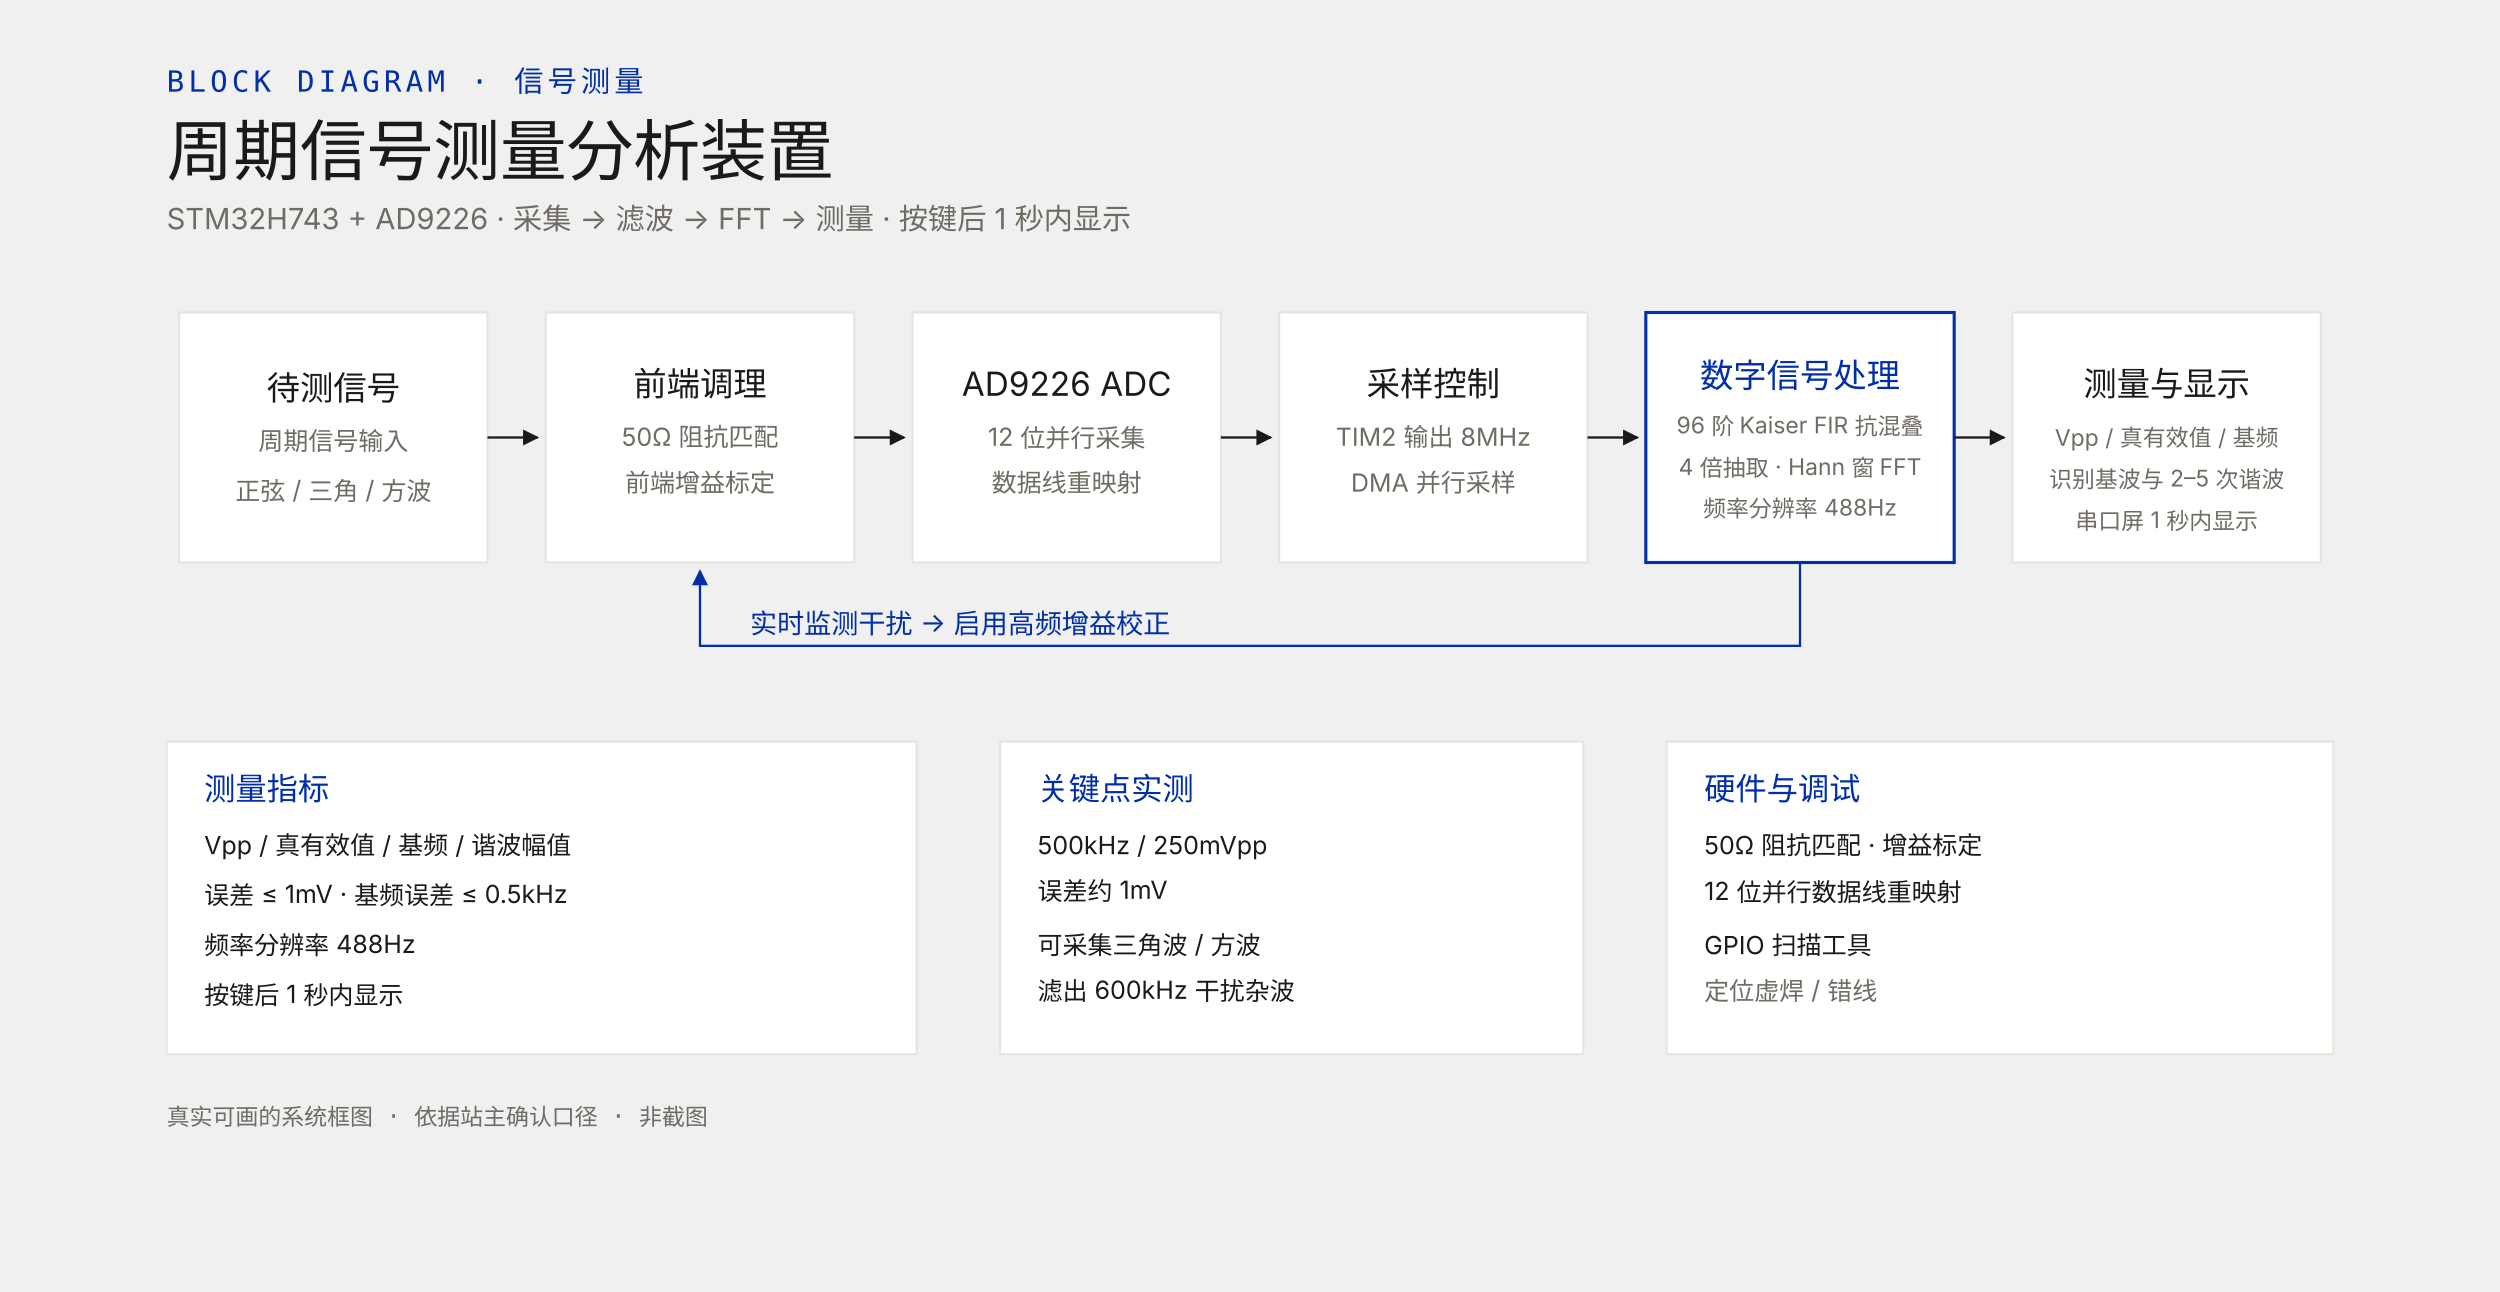
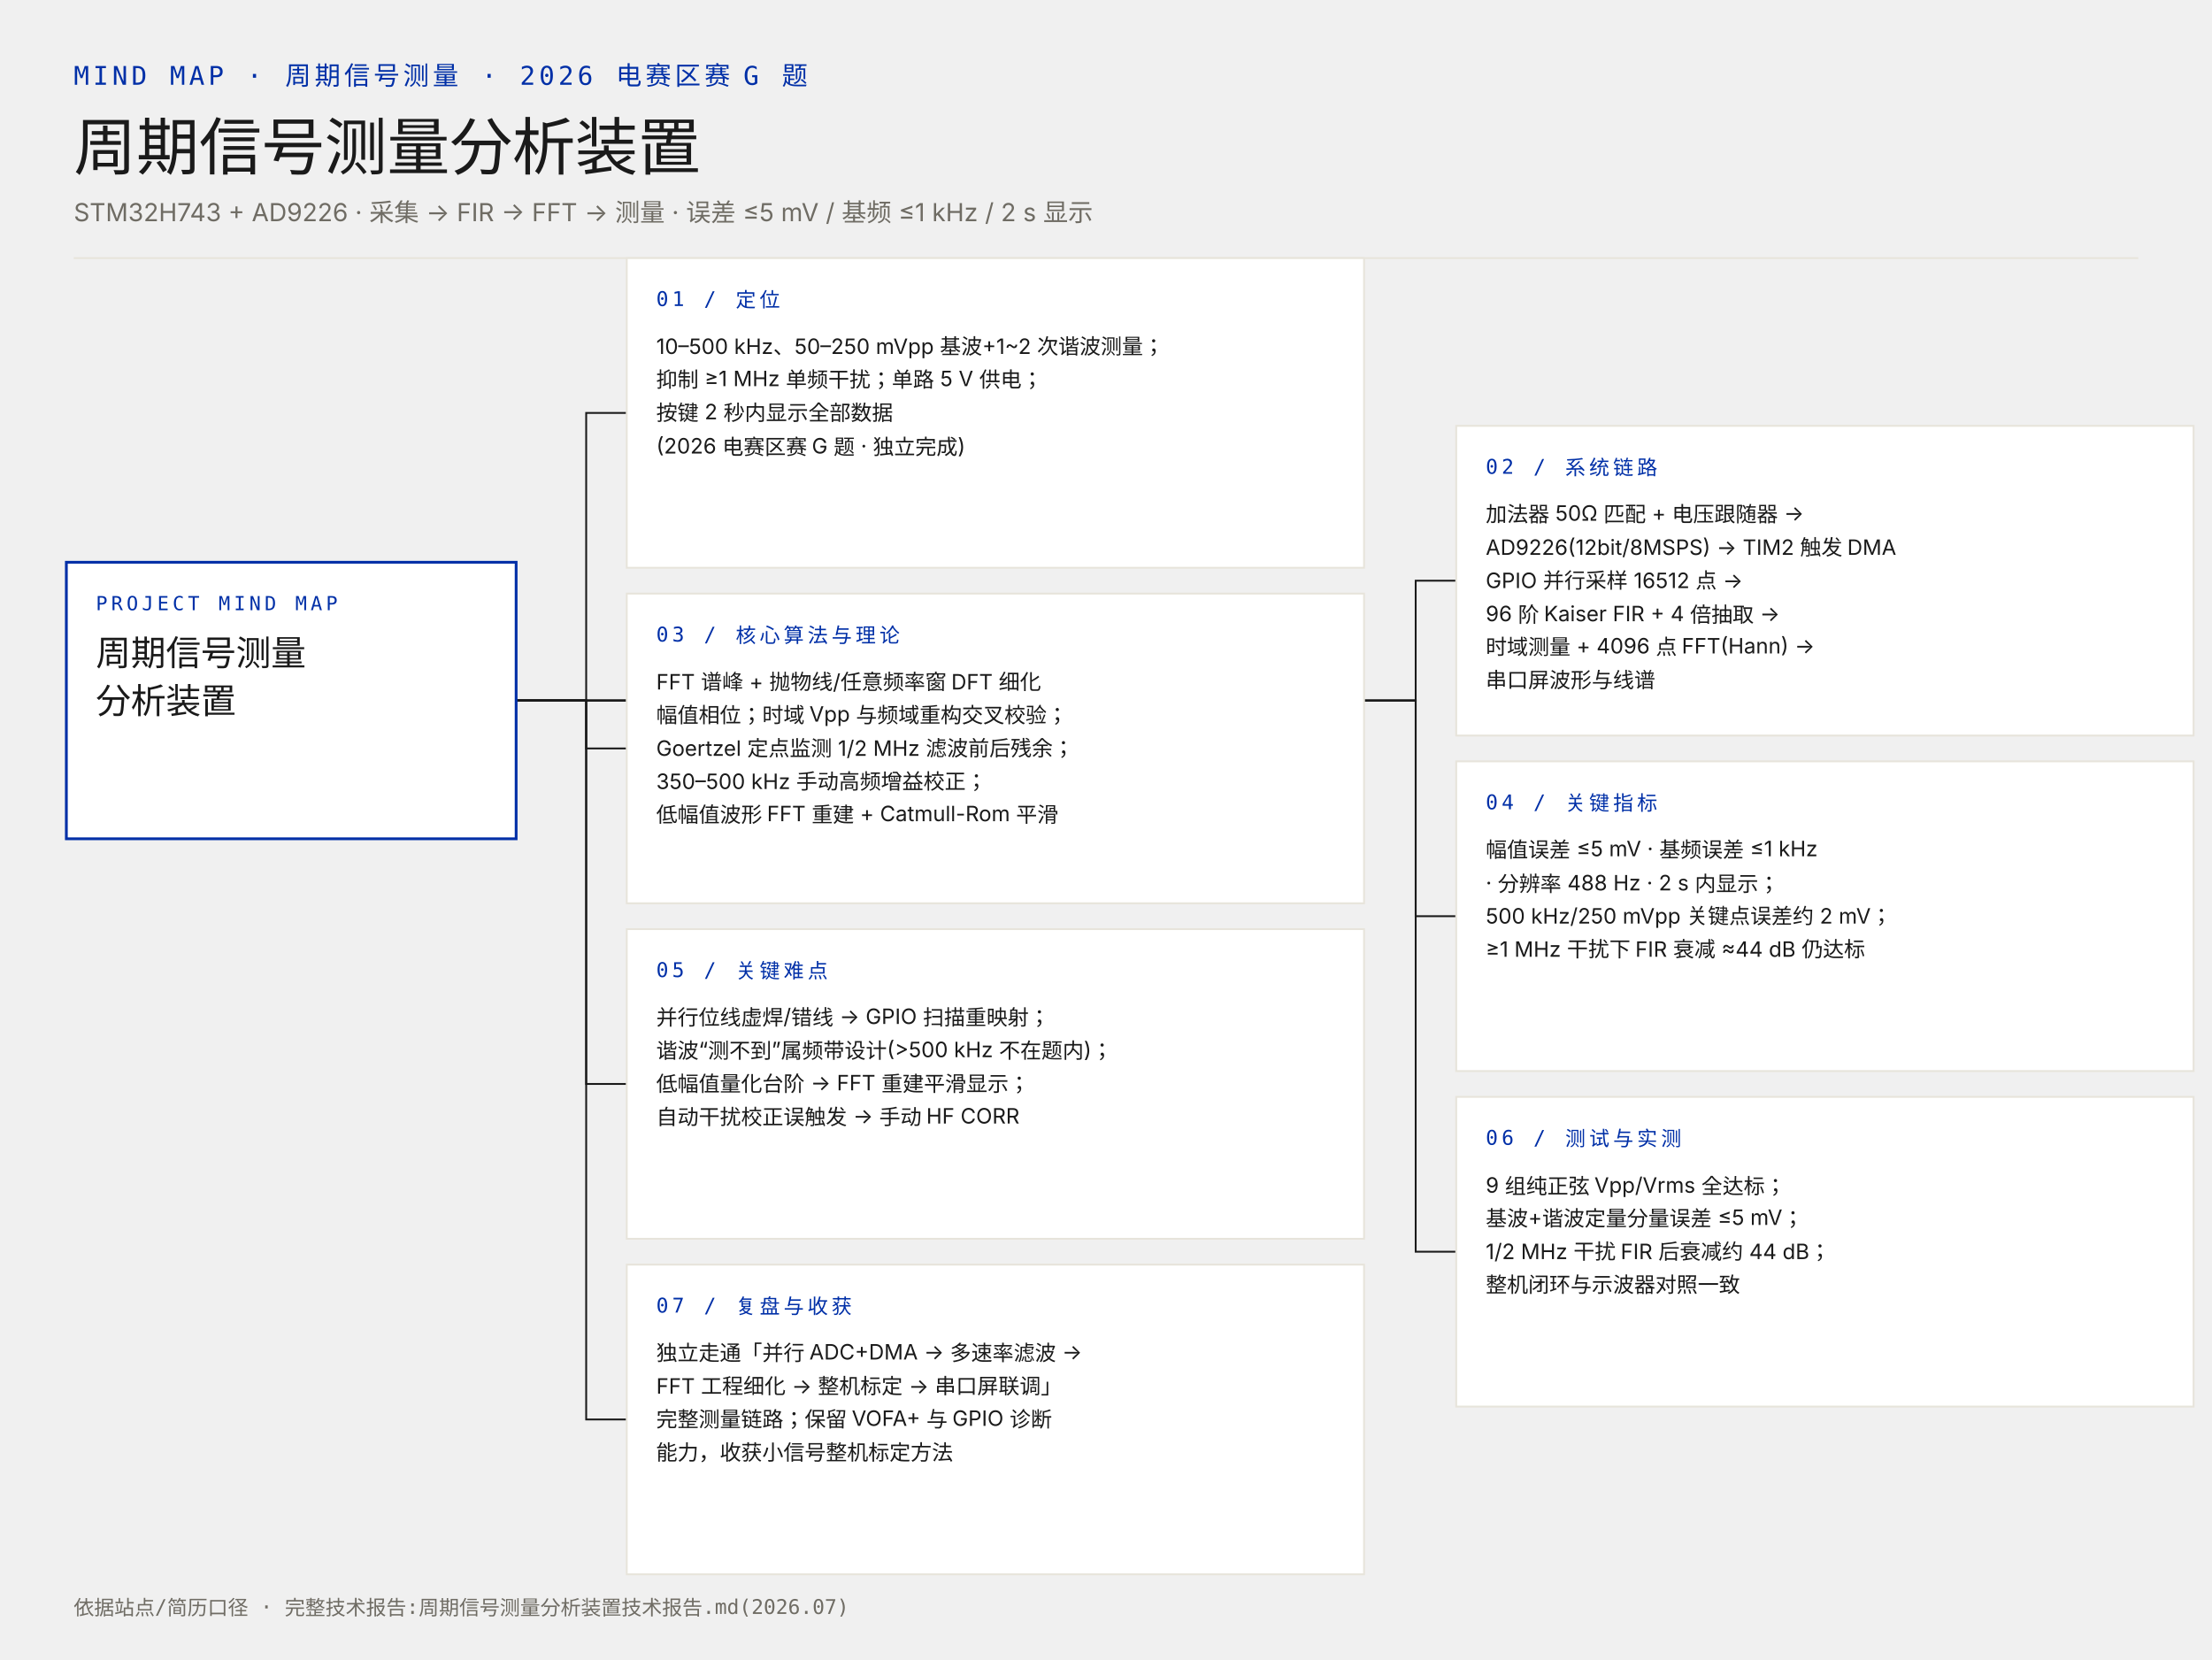
- <svg xmlns="http://www.w3.org/2000/svg" viewBox="0 0 1200 620" role="img" aria-labelledby="smd-title smd-desc" font-family="-apple-system,&quot;PingFang SC&quot;,&quot;Microsoft YaHei&quot;,sans-serif">
-   <defs>
-     <marker id="smdArr" viewBox="0 0 10 10" refX="9" refY="5" markerWidth="7" markerHeight="7" orient="auto-start-reverse">
-       <path d="M0,0 L10,5 L0,10 z" fill="#1A1A1A" />
-     </marker>
-     <marker id="smdArrAcc" viewBox="0 0 10 10" refX="9" refY="5" markerWidth="7" markerHeight="7" orient="auto-start-reverse">
-       <path d="M0,0 L10,5 L0,10 z" fill="#002FA7" />
-     </marker>
-   </defs>
+ <svg xmlns="http://www.w3.org/2000/svg" viewBox="0 0 1200 900" role="img" aria-labelledby="signal-measurement-device-title signal-measurement-device-desc" font-family="-apple-system,&quot;PingFang SC&quot;,&quot;Microsoft YaHei&quot;,sans-serif">
  <g>
-     <text x="80" y="44" font-family="ui-monospace,&quot;SF Mono&quot;,Consolas,monospace" font-size="14" letter-spacing="2" fill="#002FA7">BLOCK DIAGRAM · 信号测量</text>
-     <text x="80" y="84" font-family="&quot;Noto Serif SC&quot;,&quot;Songti SC&quot;,&quot;SimSun&quot;,serif" font-size="32" fill="#1A1A1A">周期信号测量分析装置</text>
-     <text x="80" y="110" font-size="14" fill="#6F6C64">STM32H743 + AD9226 · 采集 → 滤波 → FFT → 测量 · 按键后 1 秒内显示</text>
+     <text x="40" y="46" font-family="ui-monospace,&quot;SF Mono&quot;,Consolas,monospace" font-size="14" letter-spacing="2" fill="#002FA7">MIND MAP · 周期信号测量 · 2026 电赛区赛 G 题</text>
+     <text x="40" y="92" font-family="&quot;Noto Serif SC&quot;,&quot;Songti SC&quot;,&quot;SimSun&quot;,serif" font-size="34" fill="#1A1A1A">周期信号测量分析装置</text>
+     <text x="40" y="120" font-size="13.5" fill="#6F6C64">STM32H743 + AD9226 · 采集 → FIR → FFT → 测量 · 误差 ≤5 mV / 基频 ≤1 kHz / 2 s 显示</text>
+     <line x1="40" y1="140" x2="1160" y2="140" stroke="#E7E4DB" stroke-width="1" />
+   </g>
+   <polyline points="280,380 318,380 318,224 340,224" fill="none" stroke="#1A1A1A" stroke-width="1" />
+   <polyline points="280,380 768,380 768,315 790,315" fill="none" stroke="#1A1A1A" stroke-width="1" />
+   <polyline points="280,380 318,380 318,406 340,406" fill="none" stroke="#1A1A1A" stroke-width="1" />
+   <polyline points="280,380 768,380 768,497 790,497" fill="none" stroke="#1A1A1A" stroke-width="1" />
+   <polyline points="280,380 318,380 318,588 340,588" fill="none" stroke="#1A1A1A" stroke-width="1" />
+   <polyline points="280,380 768,380 768,679 790,679" fill="none" stroke="#1A1A1A" stroke-width="1" />
+   <polyline points="280,380 318,380 318,770 340,770" fill="none" stroke="#1A1A1A" stroke-width="1" />
+   <g>
+     <rect x="36" y="305" width="244" height="150" fill="#FFFFFF" stroke="#002FA7" stroke-width="1.5" />
+     <text x="52" y="331" font-family="ui-monospace,&quot;SF Mono&quot;,Consolas,monospace" font-size="10.5" letter-spacing="2" fill="#002FA7">PROJECT MIND MAP</text>
+     <text x="52" y="361" font-family="&quot;Noto Serif SC&quot;,&quot;Songti SC&quot;,&quot;SimSun&quot;,serif" font-size="19" fill="#1A1A1A">周期信号测量</text>
+     <text x="52" y="387" font-family="&quot;Noto Serif SC&quot;,&quot;Songti SC&quot;,&quot;SimSun&quot;,serif" font-size="19" fill="#1A1A1A">分析装置</text>
  </g>
  <g>
-     <g>
-       <rect x="86" y="150" width="148" height="120" fill="#FFFFFF" stroke="#E7E4DB" />
-       <text x="160" y="192" text-anchor="middle" font-size="16" fill="#1A1A1A">待测信号</text>
-       <text x="160" y="216" text-anchor="middle" font-size="12" fill="#6F6C64">周期信号输入</text>
-       <text x="160" y="240" text-anchor="middle" font-size="12" fill="#6F6C64">正弦 / 三角 / 方波</text>
-     </g>
-     <g>
-       <rect x="262" y="150" width="148" height="120" fill="#FFFFFF" stroke="#E7E4DB" />
-       <text x="336" y="190" text-anchor="middle" font-size="16" fill="#1A1A1A">前端调理</text>
-       <text x="336" y="214" text-anchor="middle" font-size="12" fill="#6F6C64">50Ω 阻抗匹配</text>
-       <text x="336" y="236" text-anchor="middle" font-size="12" fill="#6F6C64">前端增益标定</text>
-     </g>
-     <g>
-       <rect x="438" y="150" width="148" height="120" fill="#FFFFFF" stroke="#E7E4DB" />
-       <text x="512" y="190" text-anchor="middle" font-size="16" fill="#1A1A1A">AD9226 ADC</text>
-       <text x="512" y="214" text-anchor="middle" font-size="12" fill="#6F6C64">12 位并行采集</text>
-       <text x="512" y="236" text-anchor="middle" font-size="12" fill="#6F6C64">数据线重映射</text>
-     </g>
-     <g>
-       <rect x="614" y="150" width="148" height="120" fill="#FFFFFF" stroke="#E7E4DB" />
-       <text x="688" y="190" text-anchor="middle" font-size="16" fill="#1A1A1A">采样控制</text>
-       <text x="688" y="214" text-anchor="middle" font-size="12" fill="#6F6C64">TIM2 输出 8MHz</text>
-       <text x="688" y="236" text-anchor="middle" font-size="12" fill="#6F6C64">DMA 并行采样</text>
-     </g>
-     <g>
-       <rect x="790" y="150" width="148" height="120" fill="#FFFFFF" stroke="#002FA7" stroke-width="1.5" />
-       <text x="864" y="186" text-anchor="middle" font-size="16" fill="#002FA7">数字信号处理</text>
-       <text x="864" y="208" text-anchor="middle" font-size="11" fill="#6F6C64">96 阶 Kaiser FIR 抗混叠</text>
-       <text x="864" y="228" text-anchor="middle" font-size="11" fill="#6F6C64">4 倍抽取 · Hann 窗 FFT</text>
-       <text x="864" y="248" text-anchor="middle" font-size="11" fill="#6F6C64">频率分辨率 488Hz</text>
-     </g>
-     <g>
-       <rect x="966" y="150" width="148" height="120" fill="#FFFFFF" stroke="#E7E4DB" />
-       <text x="1040" y="190" text-anchor="middle" font-size="16" fill="#1A1A1A">测量与显示</text>
-       <text x="1040" y="214" text-anchor="middle" font-size="11" fill="#6F6C64">Vpp / 真有效值 / 基频</text>
-       <text x="1040" y="234" text-anchor="middle" font-size="11" fill="#6F6C64">识别基波与 2–5 次谐波</text>
-       <text x="1040" y="254" text-anchor="middle" font-size="11" fill="#6F6C64">串口屏 1 秒内显示</text>
-     </g>
+     <rect x="340" y="140" width="400" height="168" fill="#FFFFFF" stroke="#E7E4DB" />
+     <text x="356" y="166" font-family="ui-monospace,&quot;SF Mono&quot;,Consolas,monospace" font-size="11" letter-spacing="2" fill="#002FA7">01 / 定位</text>
+     <text x="356" y="192" font-family="-apple-system,&quot;PingFang SC&quot;,&quot;Microsoft YaHei&quot;,sans-serif" font-size="11.5" fill="#1A1A1A">10–500 kHz、50–250 mVpp 基波+1~2 次谐波测量；</text>
+     <text x="356" y="210" font-family="-apple-system,&quot;PingFang SC&quot;,&quot;Microsoft YaHei&quot;,sans-serif" font-size="11.5" fill="#1A1A1A">抑制 ≥1 MHz 单频干扰；单路 5 V 供电；</text>
+     <text x="356" y="228" font-family="-apple-system,&quot;PingFang SC&quot;,&quot;Microsoft YaHei&quot;,sans-serif" font-size="11.5" fill="#1A1A1A">按键 2 秒内显示全部数据</text>
+     <text x="356" y="246" font-family="-apple-system,&quot;PingFang SC&quot;,&quot;Microsoft YaHei&quot;,sans-serif" font-size="11.5" fill="#1A1A1A">(2026 电赛区赛 G 题 · 独立完成)</text>
  </g>
-   <g stroke="#1A1A1A" stroke-width="1.1" fill="none">
-     <line x1="234" y1="210" x2="258" y2="210" marker-end="url(#smdArr)" />
-     <line x1="410" y1="210" x2="434" y2="210" marker-end="url(#smdArr)" />
-     <line x1="586" y1="210" x2="610" y2="210" marker-end="url(#smdArr)" />
-     <line x1="762" y1="210" x2="786" y2="210" marker-end="url(#smdArr)" />
-     <line x1="938" y1="210" x2="962" y2="210" marker-end="url(#smdArr)" />
+   <g>
+     <rect x="790" y="231" width="400" height="168" fill="#FFFFFF" stroke="#E7E4DB" />
+     <text x="806" y="257" font-family="ui-monospace,&quot;SF Mono&quot;,Consolas,monospace" font-size="11" letter-spacing="2" fill="#002FA7">02 / 系统链路</text>
+     <text x="806" y="283" font-family="-apple-system,&quot;PingFang SC&quot;,&quot;Microsoft YaHei&quot;,sans-serif" font-size="11.5" fill="#1A1A1A">加法器 50Ω 匹配 + 电压跟随器 →</text>
+     <text x="806" y="301" font-family="-apple-system,&quot;PingFang SC&quot;,&quot;Microsoft YaHei&quot;,sans-serif" font-size="11.5" fill="#1A1A1A">AD9226(12bit/8MSPS) → TIM2 触发 DMA</text>
+     <text x="806" y="319" font-family="-apple-system,&quot;PingFang SC&quot;,&quot;Microsoft YaHei&quot;,sans-serif" font-size="11.5" fill="#1A1A1A">GPIO 并行采样 16512 点 →</text>
+     <text x="806" y="337" font-family="-apple-system,&quot;PingFang SC&quot;,&quot;Microsoft YaHei&quot;,sans-serif" font-size="11.5" fill="#1A1A1A">96 阶 Kaiser FIR + 4 倍抽取 →</text>
+     <text x="806" y="355" font-family="-apple-system,&quot;PingFang SC&quot;,&quot;Microsoft YaHei&quot;,sans-serif" font-size="11.5" fill="#1A1A1A">时域测量 + 4096 点 FFT(Hann) →</text>
+     <text x="806" y="373" font-family="-apple-system,&quot;PingFang SC&quot;,&quot;Microsoft YaHei&quot;,sans-serif" font-size="11.5" fill="#1A1A1A">串口屏波形与线谱</text>
  </g>
-   <g stroke="#002FA7" stroke-width="1.1" fill="none">
-     <polyline points="864,270 864,310 336,310 336,274" marker-end="url(#smdArrAcc)" />
+   <g>
+     <rect x="340" y="322" width="400" height="168" fill="#FFFFFF" stroke="#E7E4DB" />
+     <text x="356" y="348" font-family="ui-monospace,&quot;SF Mono&quot;,Consolas,monospace" font-size="11" letter-spacing="2" fill="#002FA7">03 / 核心算法与理论</text>
+     <text x="356" y="374" font-family="-apple-system,&quot;PingFang SC&quot;,&quot;Microsoft YaHei&quot;,sans-serif" font-size="11.5" fill="#1A1A1A">FFT 谱峰 + 抛物线/任意频率窗 DFT 细化</text>
+     <text x="356" y="392" font-family="-apple-system,&quot;PingFang SC&quot;,&quot;Microsoft YaHei&quot;,sans-serif" font-size="11.5" fill="#1A1A1A">幅值相位；时域 Vpp 与频域重构交叉校验；</text>
+     <text x="356" y="410" font-family="-apple-system,&quot;PingFang SC&quot;,&quot;Microsoft YaHei&quot;,sans-serif" font-size="11.5" fill="#1A1A1A">Goertzel 定点监测 1/2 MHz 滤波前后残余；</text>
+     <text x="356" y="428" font-family="-apple-system,&quot;PingFang SC&quot;,&quot;Microsoft YaHei&quot;,sans-serif" font-size="11.5" fill="#1A1A1A">350–500 kHz 手动高频增益校正；</text>
+     <text x="356" y="446" font-family="-apple-system,&quot;PingFang SC&quot;,&quot;Microsoft YaHei&quot;,sans-serif" font-size="11.5" fill="#1A1A1A">低幅值波形 FFT 重建 + Catmull-Rom 平滑</text>
  </g>
-   <text x="360" y="304" font-size="13" fill="#002FA7">实时监测干扰 → 启用高频增益校正</text>
  <g>
-     <g>
-       <rect x="80" y="356" width="360" height="150" fill="#FFFFFF" stroke="#E7E4DB" />
-       <text x="98" y="384" font-size="15" fill="#002FA7">测量指标</text>
-       <text x="98" y="410" font-size="12" fill="#1A1A1A">Vpp / 真有效值 / 基频 / 谐波幅值</text>
-       <text x="98" y="434" font-size="12" fill="#1A1A1A">误差 ≤ 1mV · 基频误差 ≤ 0.5kHz</text>
-       <text x="98" y="458" font-size="12" fill="#1A1A1A">频率分辨率 488Hz</text>
-       <text x="98" y="482" font-size="12" fill="#1A1A1A">按键后 1 秒内显示</text>
-     </g>
-     <g>
-       <rect x="480" y="356" width="280" height="150" fill="#FFFFFF" stroke="#E7E4DB" />
-       <text x="498" y="384" font-size="15" fill="#002FA7">关键点实测</text>
-       <text x="498" y="410" font-size="12" fill="#1A1A1A">500kHz / 250mVpp</text>
-       <text x="498" y="432" font-size="12" fill="#1A1A1A">误差约 1mV</text>
-       <text x="498" y="458" font-size="12" fill="#1A1A1A">可采集三角波 / 方波</text>
-       <text x="498" y="480" font-size="12" fill="#1A1A1A">滤出 600kHz 干扰杂波</text>
-     </g>
-     <g>
-       <rect x="800" y="356" width="320" height="150" fill="#FFFFFF" stroke="#E7E4DB" />
-       <text x="818" y="384" font-size="15" fill="#002FA7">硬件与调试</text>
-       <text x="818" y="410" font-size="12" fill="#1A1A1A">50Ω 阻抗匹配 · 增益标定</text>
-       <text x="818" y="432" font-size="12" fill="#1A1A1A">12 位并行数据线重映射</text>
-       <text x="818" y="458" font-size="12" fill="#1A1A1A">GPIO 扫描工具</text>
-       <text x="818" y="480" font-size="12" fill="#6F6C64">定位虚焊 / 错线</text>
-     </g>
+     <rect x="790" y="413" width="400" height="168" fill="#FFFFFF" stroke="#E7E4DB" />
+     <text x="806" y="439" font-family="ui-monospace,&quot;SF Mono&quot;,Consolas,monospace" font-size="11" letter-spacing="2" fill="#002FA7">04 / 关键指标</text>
+     <text x="806" y="465" font-family="-apple-system,&quot;PingFang SC&quot;,&quot;Microsoft YaHei&quot;,sans-serif" font-size="11.5" fill="#1A1A1A">幅值误差 ≤5 mV · 基频误差 ≤1 kHz</text>
+     <text x="806" y="483" font-family="-apple-system,&quot;PingFang SC&quot;,&quot;Microsoft YaHei&quot;,sans-serif" font-size="11.5" fill="#1A1A1A">· 分辨率 488 Hz · 2 s 内显示；</text>
+     <text x="806" y="501" font-family="-apple-system,&quot;PingFang SC&quot;,&quot;Microsoft YaHei&quot;,sans-serif" font-size="11.5" fill="#1A1A1A">500 kHz/250 mVpp 关键点误差约 2 mV；</text>
+     <text x="806" y="519" font-family="-apple-system,&quot;PingFang SC&quot;,&quot;Microsoft YaHei&quot;,sans-serif" font-size="11.5" fill="#1A1A1A">≥1 MHz 干扰下 FIR 衰减 ≈44 dB 仍达标</text>
  </g>
-   <text x="80" y="540" font-family="ui-monospace,&quot;SF Mono&quot;,Consolas,monospace" font-size="11" fill="#6F6C64">真实可画的系统框图 · 依据站主确认口径 · 非截图</text>
+   <g>
+     <rect x="340" y="504" width="400" height="168" fill="#FFFFFF" stroke="#E7E4DB" />
+     <text x="356" y="530" font-family="ui-monospace,&quot;SF Mono&quot;,Consolas,monospace" font-size="11" letter-spacing="2" fill="#002FA7">05 / 关键难点</text>
+     <text x="356" y="556" font-family="-apple-system,&quot;PingFang SC&quot;,&quot;Microsoft YaHei&quot;,sans-serif" font-size="11.5" fill="#1A1A1A">并行位线虚焊/错线 → GPIO 扫描重映射；</text>
+     <text x="356" y="574" font-family="-apple-system,&quot;PingFang SC&quot;,&quot;Microsoft YaHei&quot;,sans-serif" font-size="11.5" fill="#1A1A1A">谐波“测不到”属频带设计(&gt;500 kHz 不在题内)；</text>
+     <text x="356" y="592" font-family="-apple-system,&quot;PingFang SC&quot;,&quot;Microsoft YaHei&quot;,sans-serif" font-size="11.5" fill="#1A1A1A">低幅值量化台阶 → FFT 重建平滑显示；</text>
+     <text x="356" y="610" font-family="-apple-system,&quot;PingFang SC&quot;,&quot;Microsoft YaHei&quot;,sans-serif" font-size="11.5" fill="#1A1A1A">自动干扰校正误触发 → 手动 HF CORR</text>
+   </g>
+   <g>
+     <rect x="790" y="595" width="400" height="168" fill="#FFFFFF" stroke="#E7E4DB" />
+     <text x="806" y="621" font-family="ui-monospace,&quot;SF Mono&quot;,Consolas,monospace" font-size="11" letter-spacing="2" fill="#002FA7">06 / 测试与实测</text>
+     <text x="806" y="647" font-family="-apple-system,&quot;PingFang SC&quot;,&quot;Microsoft YaHei&quot;,sans-serif" font-size="11.5" fill="#1A1A1A">9 组纯正弦 Vpp/Vrms 全达标；</text>
+     <text x="806" y="665" font-family="-apple-system,&quot;PingFang SC&quot;,&quot;Microsoft YaHei&quot;,sans-serif" font-size="11.5" fill="#1A1A1A">基波+谐波定量分量误差 ≤5 mV；</text>
+     <text x="806" y="683" font-family="-apple-system,&quot;PingFang SC&quot;,&quot;Microsoft YaHei&quot;,sans-serif" font-size="11.5" fill="#1A1A1A">1/2 MHz 干扰 FIR 后衰减约 44 dB；</text>
+     <text x="806" y="701" font-family="-apple-system,&quot;PingFang SC&quot;,&quot;Microsoft YaHei&quot;,sans-serif" font-size="11.5" fill="#1A1A1A">整机闭环与示波器对照一致</text>
+   </g>
+   <g>
+     <rect x="340" y="686" width="400" height="168" fill="#FFFFFF" stroke="#E7E4DB" />
+     <text x="356" y="712" font-family="ui-monospace,&quot;SF Mono&quot;,Consolas,monospace" font-size="11" letter-spacing="2" fill="#002FA7">07 / 复盘与收获</text>
+     <text x="356" y="738" font-family="-apple-system,&quot;PingFang SC&quot;,&quot;Microsoft YaHei&quot;,sans-serif" font-size="11.5" fill="#1A1A1A">独立走通「并行 ADC+DMA → 多速率滤波 →</text>
+     <text x="356" y="756" font-family="-apple-system,&quot;PingFang SC&quot;,&quot;Microsoft YaHei&quot;,sans-serif" font-size="11.5" fill="#1A1A1A">FFT 工程细化 → 整机标定 → 串口屏联调」</text>
+     <text x="356" y="774" font-family="-apple-system,&quot;PingFang SC&quot;,&quot;Microsoft YaHei&quot;,sans-serif" font-size="11.5" fill="#1A1A1A">完整测量链路；保留 VOFA+ 与 GPIO 诊断</text>
+     <text x="356" y="792" font-family="-apple-system,&quot;PingFang SC&quot;,&quot;Microsoft YaHei&quot;,sans-serif" font-size="11.5" fill="#1A1A1A">能力，收获小信号整机标定方法</text>
+   </g>
+   <text x="40" y="876" font-family="ui-monospace,&quot;SF Mono&quot;,Consolas,monospace" font-size="11" fill="#6F6C64">依据站点/简历口径 · 完整技术报告:周期信号测量分析装置技术报告.md(2026.07)</text>
</svg>
